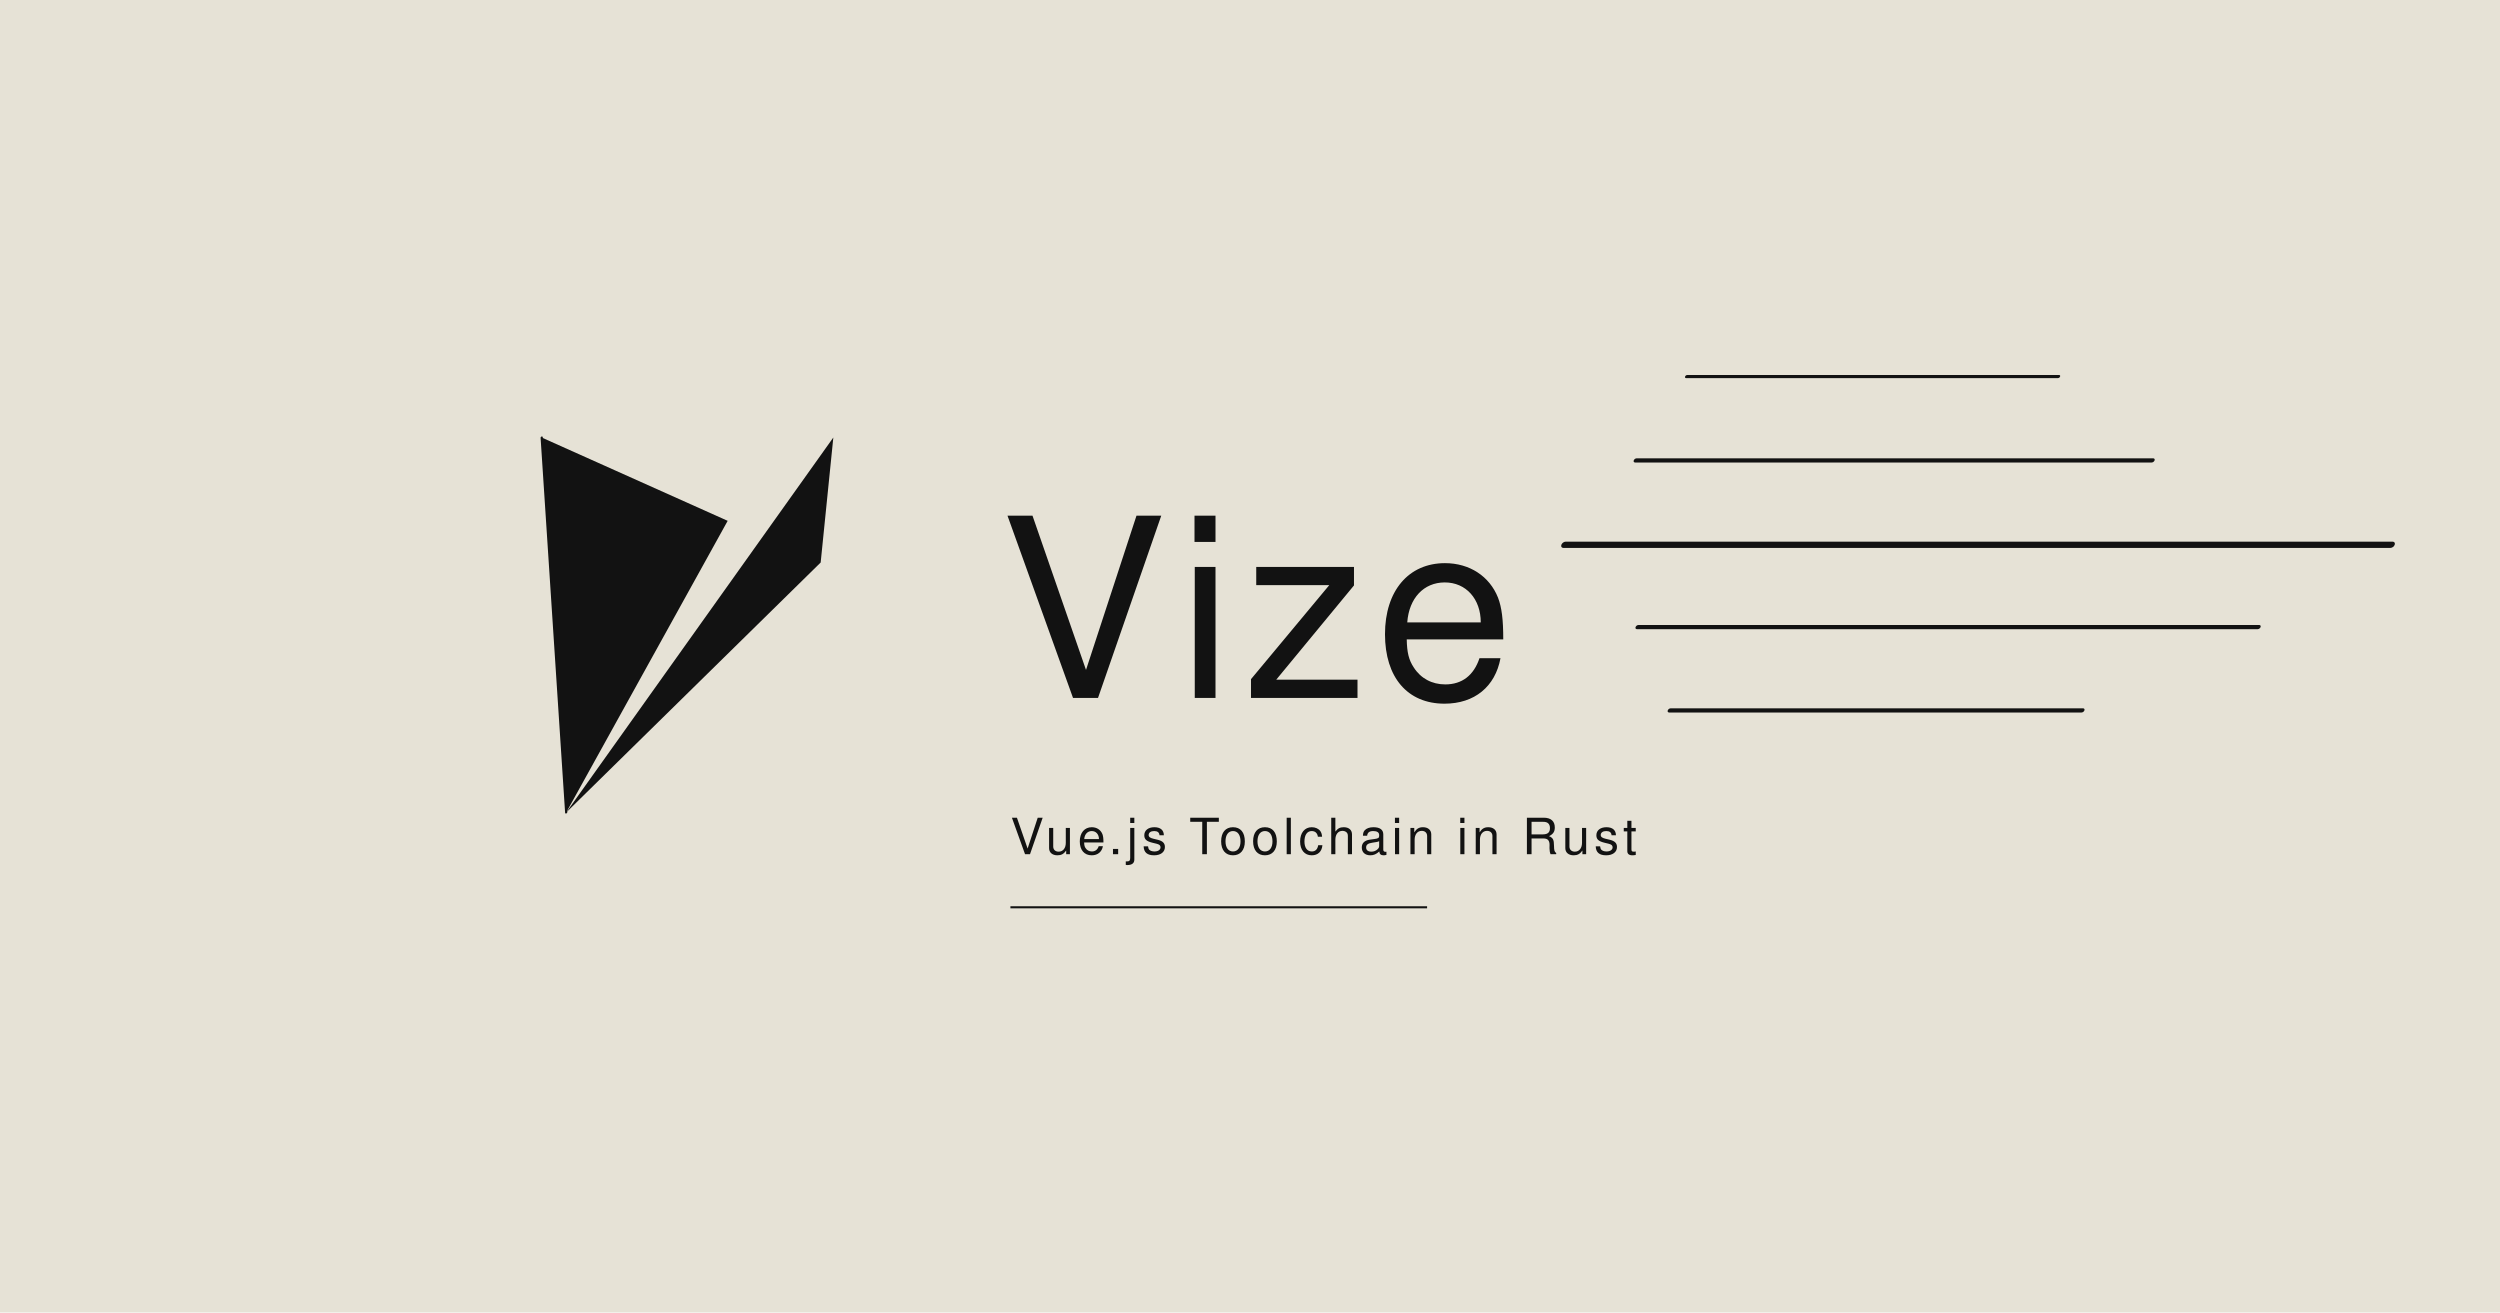
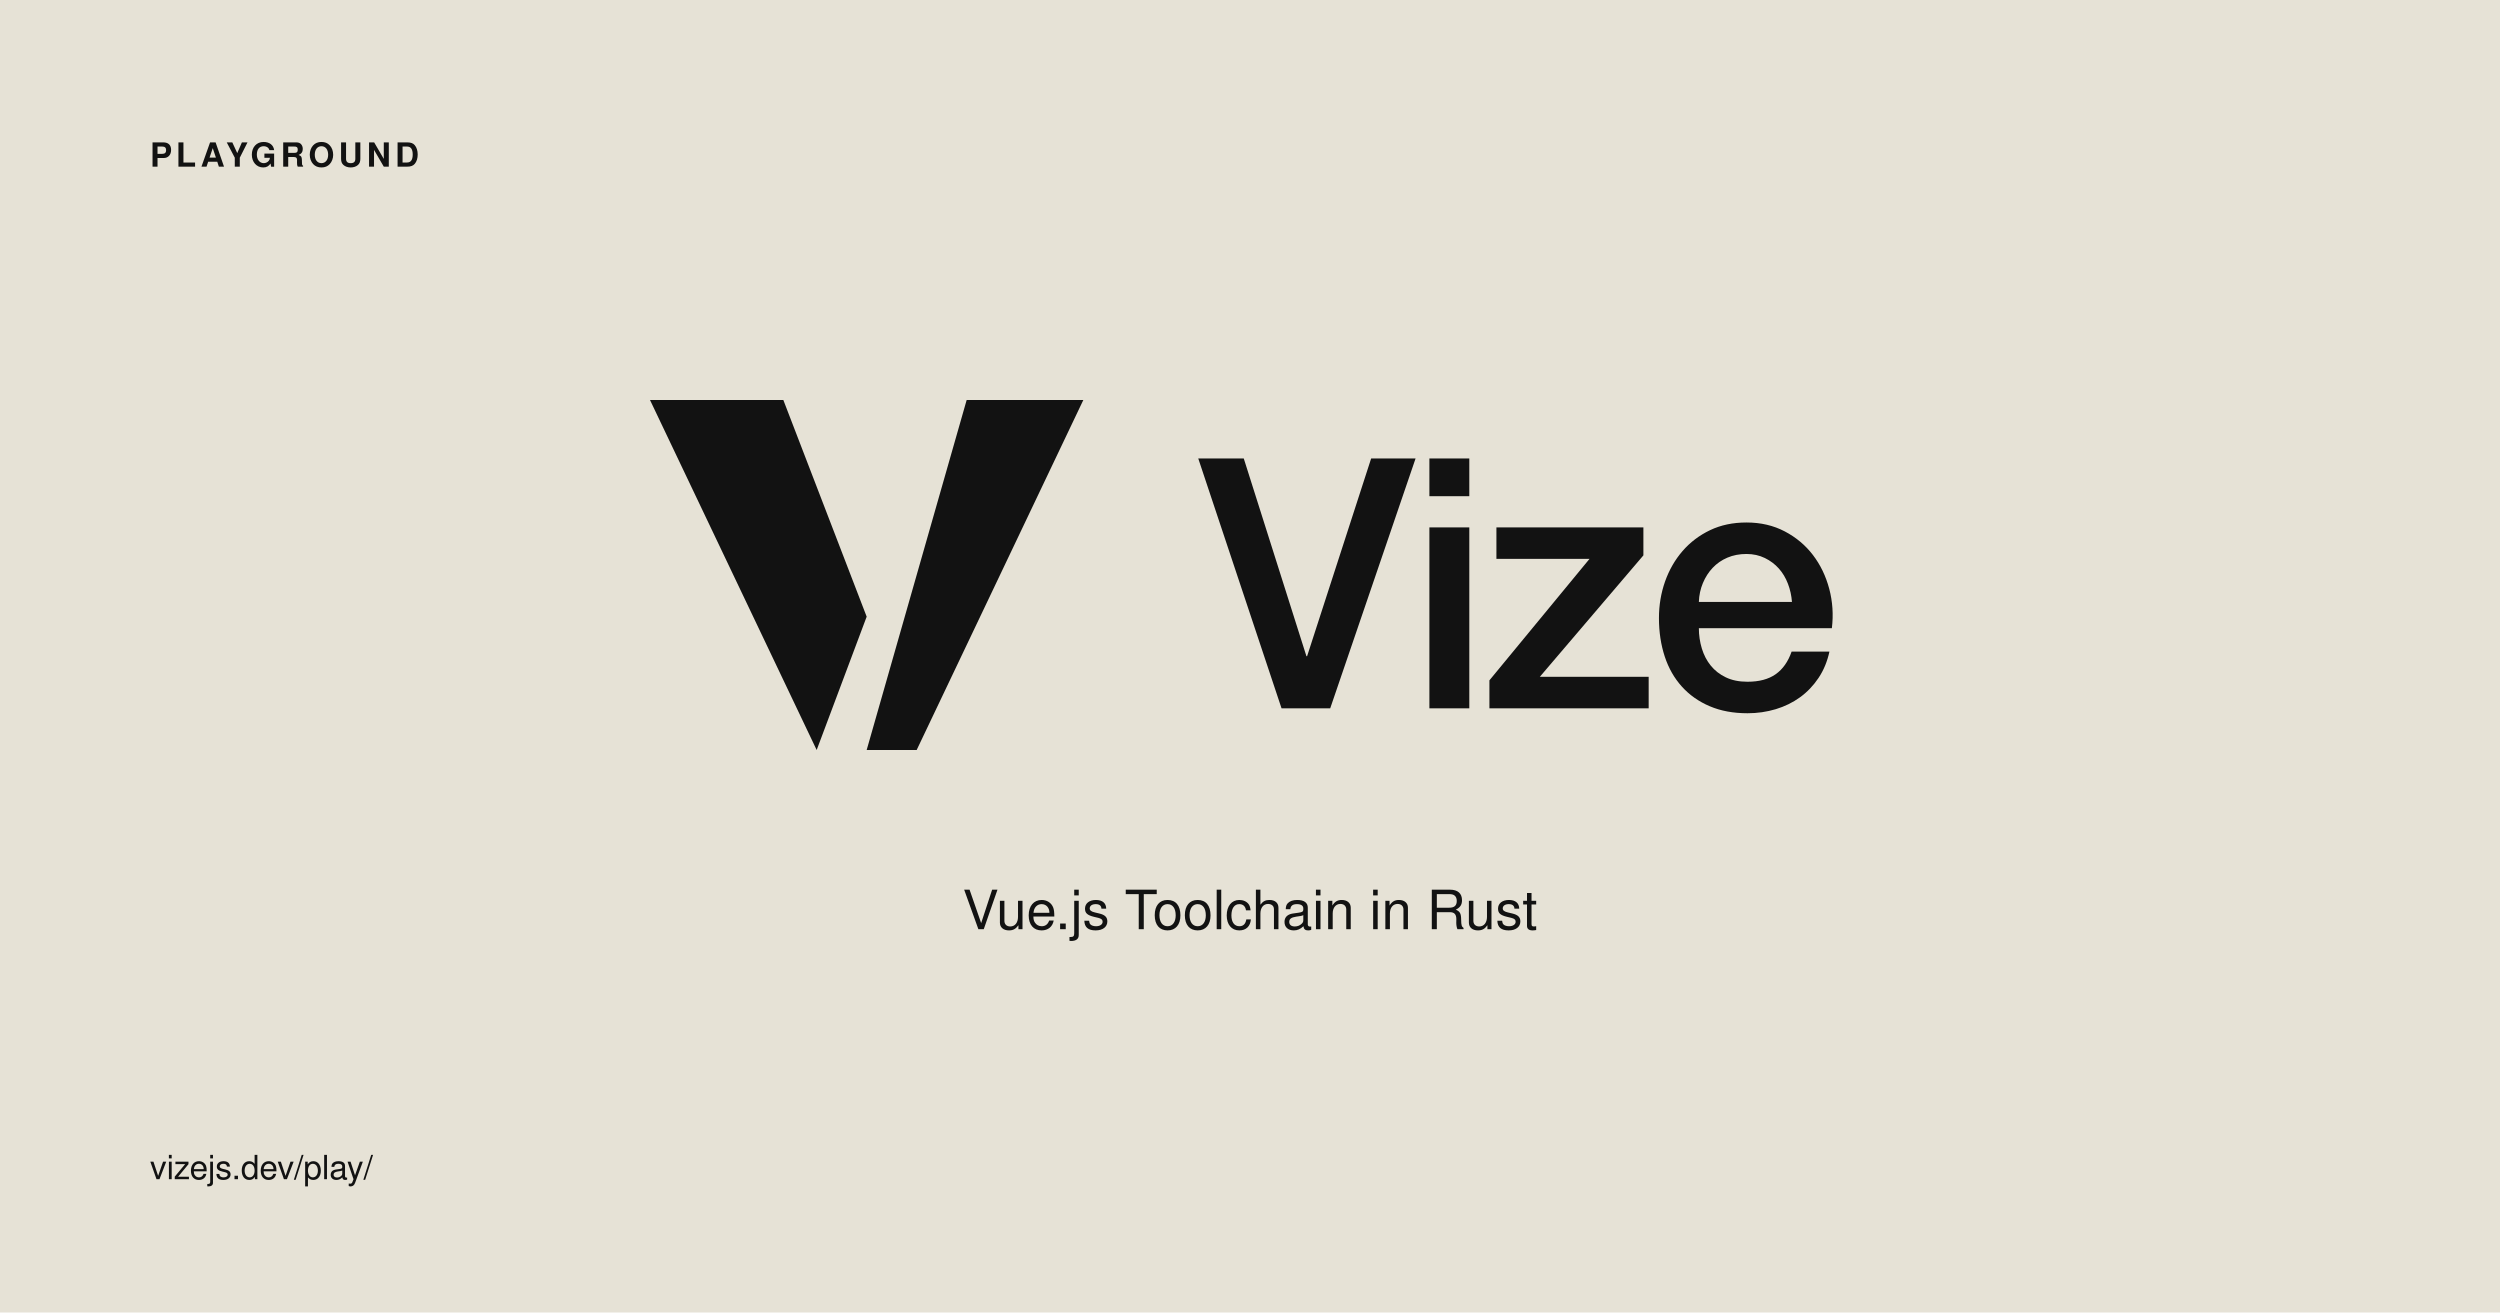
- <svg xmlns="http://www.w3.org/2000/svg" width="1200" height="630" viewBox="0 0 1200 630" fill="none">
-   <rect width="1200" height="630" fill="#E6E2D6" />
-   <g transform="translate(750, 260)">
-     <g transform="skewX(-20)">
-       <rect x="0" y="0" width="400" height="3" fill="#121212" rx="1.5" />
-       <rect x="50" y="40" width="300" height="2" fill="#121212" rx="1" />
-       <rect x="20" y="-40" width="250" height="2" fill="#121212" rx="1" />
-       <rect x="80" y="80" width="200" height="2" fill="#121212" rx="1" />
-       <rect x="30" y="-80" width="180" height="1.5" fill="#121212" rx="0.75" />
-     </g>
+ <svg xmlns="http://www.w3.org/2000/svg" width="1200" height="630" viewBox="0 0 1200 630">
+   <rect width="1200" height="630" fill="#e6e2d6" />
+   <g fill="#121212" transform="translate(280 144) scale(4)">
+     <path d="M8 12H24L34 38L28 54Z" />
+     <path d="M46 12H60L40 54H34Z" />
+     <path d="M 73.789 19.012 L 79.25 19.012 L 86.77 42.742 L 86.852 42.742 L 94.539 19.012 L 99.871 19.012 L 89.625 49 L 83.785 49 Z M 101.527 19.012 L 106.316 19.012 L 106.316 23.547 L 101.527 23.547 Z M 101.527 27.285 L 106.316 27.285 L 106.316 49 L 101.527 49 Z M 109.57 27.285 L 127.207 27.285 L 127.207 30.645 L 114.777 45.219 L 127.84 45.219 L 127.84 49 L 108.73 49 L 108.73 45.641 L 120.742 31.066 L 109.57 31.066 Z M 145.035 36.23 C 144.98 35.477 144.82 34.746 144.551 34.047 C 144.285 33.348 143.922 32.738 143.461 32.223 C 143 31.703 142.438 31.281 141.781 30.961 C 141.121 30.641 140.387 30.477 139.574 30.477 C 138.734 30.477 137.973 30.625 137.285 30.918 C 136.602 31.211 136.012 31.617 135.523 32.137 C 135.031 32.656 134.641 33.266 134.348 33.965 C 134.055 34.664 133.891 35.422 133.863 36.23 Z M 133.863 39.383 C 133.863 40.223 133.984 41.035 134.219 41.816 C 134.457 42.602 134.816 43.289 135.293 43.875 C 135.77 44.465 136.371 44.934 137.098 45.281 C 137.824 45.633 138.695 45.809 139.703 45.809 C 141.102 45.809 142.227 45.508 143.082 44.906 C 143.938 44.305 144.574 43.398 144.992 42.195 L 149.531 42.195 C 149.277 43.371 148.844 44.422 148.227 45.348 C 147.609 46.27 146.871 47.047 146 47.676 C 145.133 48.305 144.16 48.781 143.082 49.105 C 142.004 49.426 140.879 49.59 139.703 49.59 C 137.992 49.59 136.48 49.309 135.164 48.746 C 133.848 48.188 132.738 47.402 131.828 46.395 C 130.918 45.387 130.23 44.184 129.77 42.785 C 129.309 41.383 129.074 39.844 129.074 38.164 C 129.074 36.625 129.32 35.16 129.809 33.773 C 130.301 32.387 131 31.172 131.91 30.121 C 132.82 29.07 133.918 28.238 135.207 27.621 C 136.496 27.004 137.953 26.699 139.574 26.699 C 141.281 26.699 142.816 27.055 144.176 27.77 C 145.531 28.484 146.66 29.43 147.555 30.605 C 148.453 31.781 149.102 33.133 149.508 34.656 C 149.914 36.184 150.02 37.758 149.824 39.383 Z " />
  </g>
-   <g transform="translate(200, 210)">
-     <g transform="skewX(-15)">
-       <path d="M 200 0 L 120 180 L 210 60 L 200 0 Z" fill="#121212" />
-       <path d="M 60 0 L 120 180 L 160 40 L 60 0 Z" fill="#121212" />
-       <path d="M 60 0 L 120 180" stroke="#121212" stroke-width="1" stroke-linecap="round" />
-     </g>
+   <g fill="#121212" font-family="Helvetica Neue,Helvetica,Arial,sans-serif">
+     <text x="72" y="80" font-size="16" font-weight="600" letter-spacing="2">PLAYGROUND</text>
+     <text x="600" y="446" text-anchor="middle" font-size="26">Vue.js Toolchain in Rust</text>
+     <text x="72" y="566" font-size="16">vizejs.dev/play/</text>
  </g>
-   <text x="480" y="335" font-family="'Helvetica Neue', Helvetica, Arial, sans-serif" font-size="120" font-weight="500" fill="#121212" letter-spacing="6">Vize</text>
-   <text x="485" y="410" font-family="'Helvetica Neue', Helvetica, Arial, sans-serif" font-size="24" font-weight="400" fill="#121212" letter-spacing="2">Vue.js Toolchain in Rust</text>
-   <rect x="485" y="435" width="200" height="1" fill="#121212" />
</svg>
